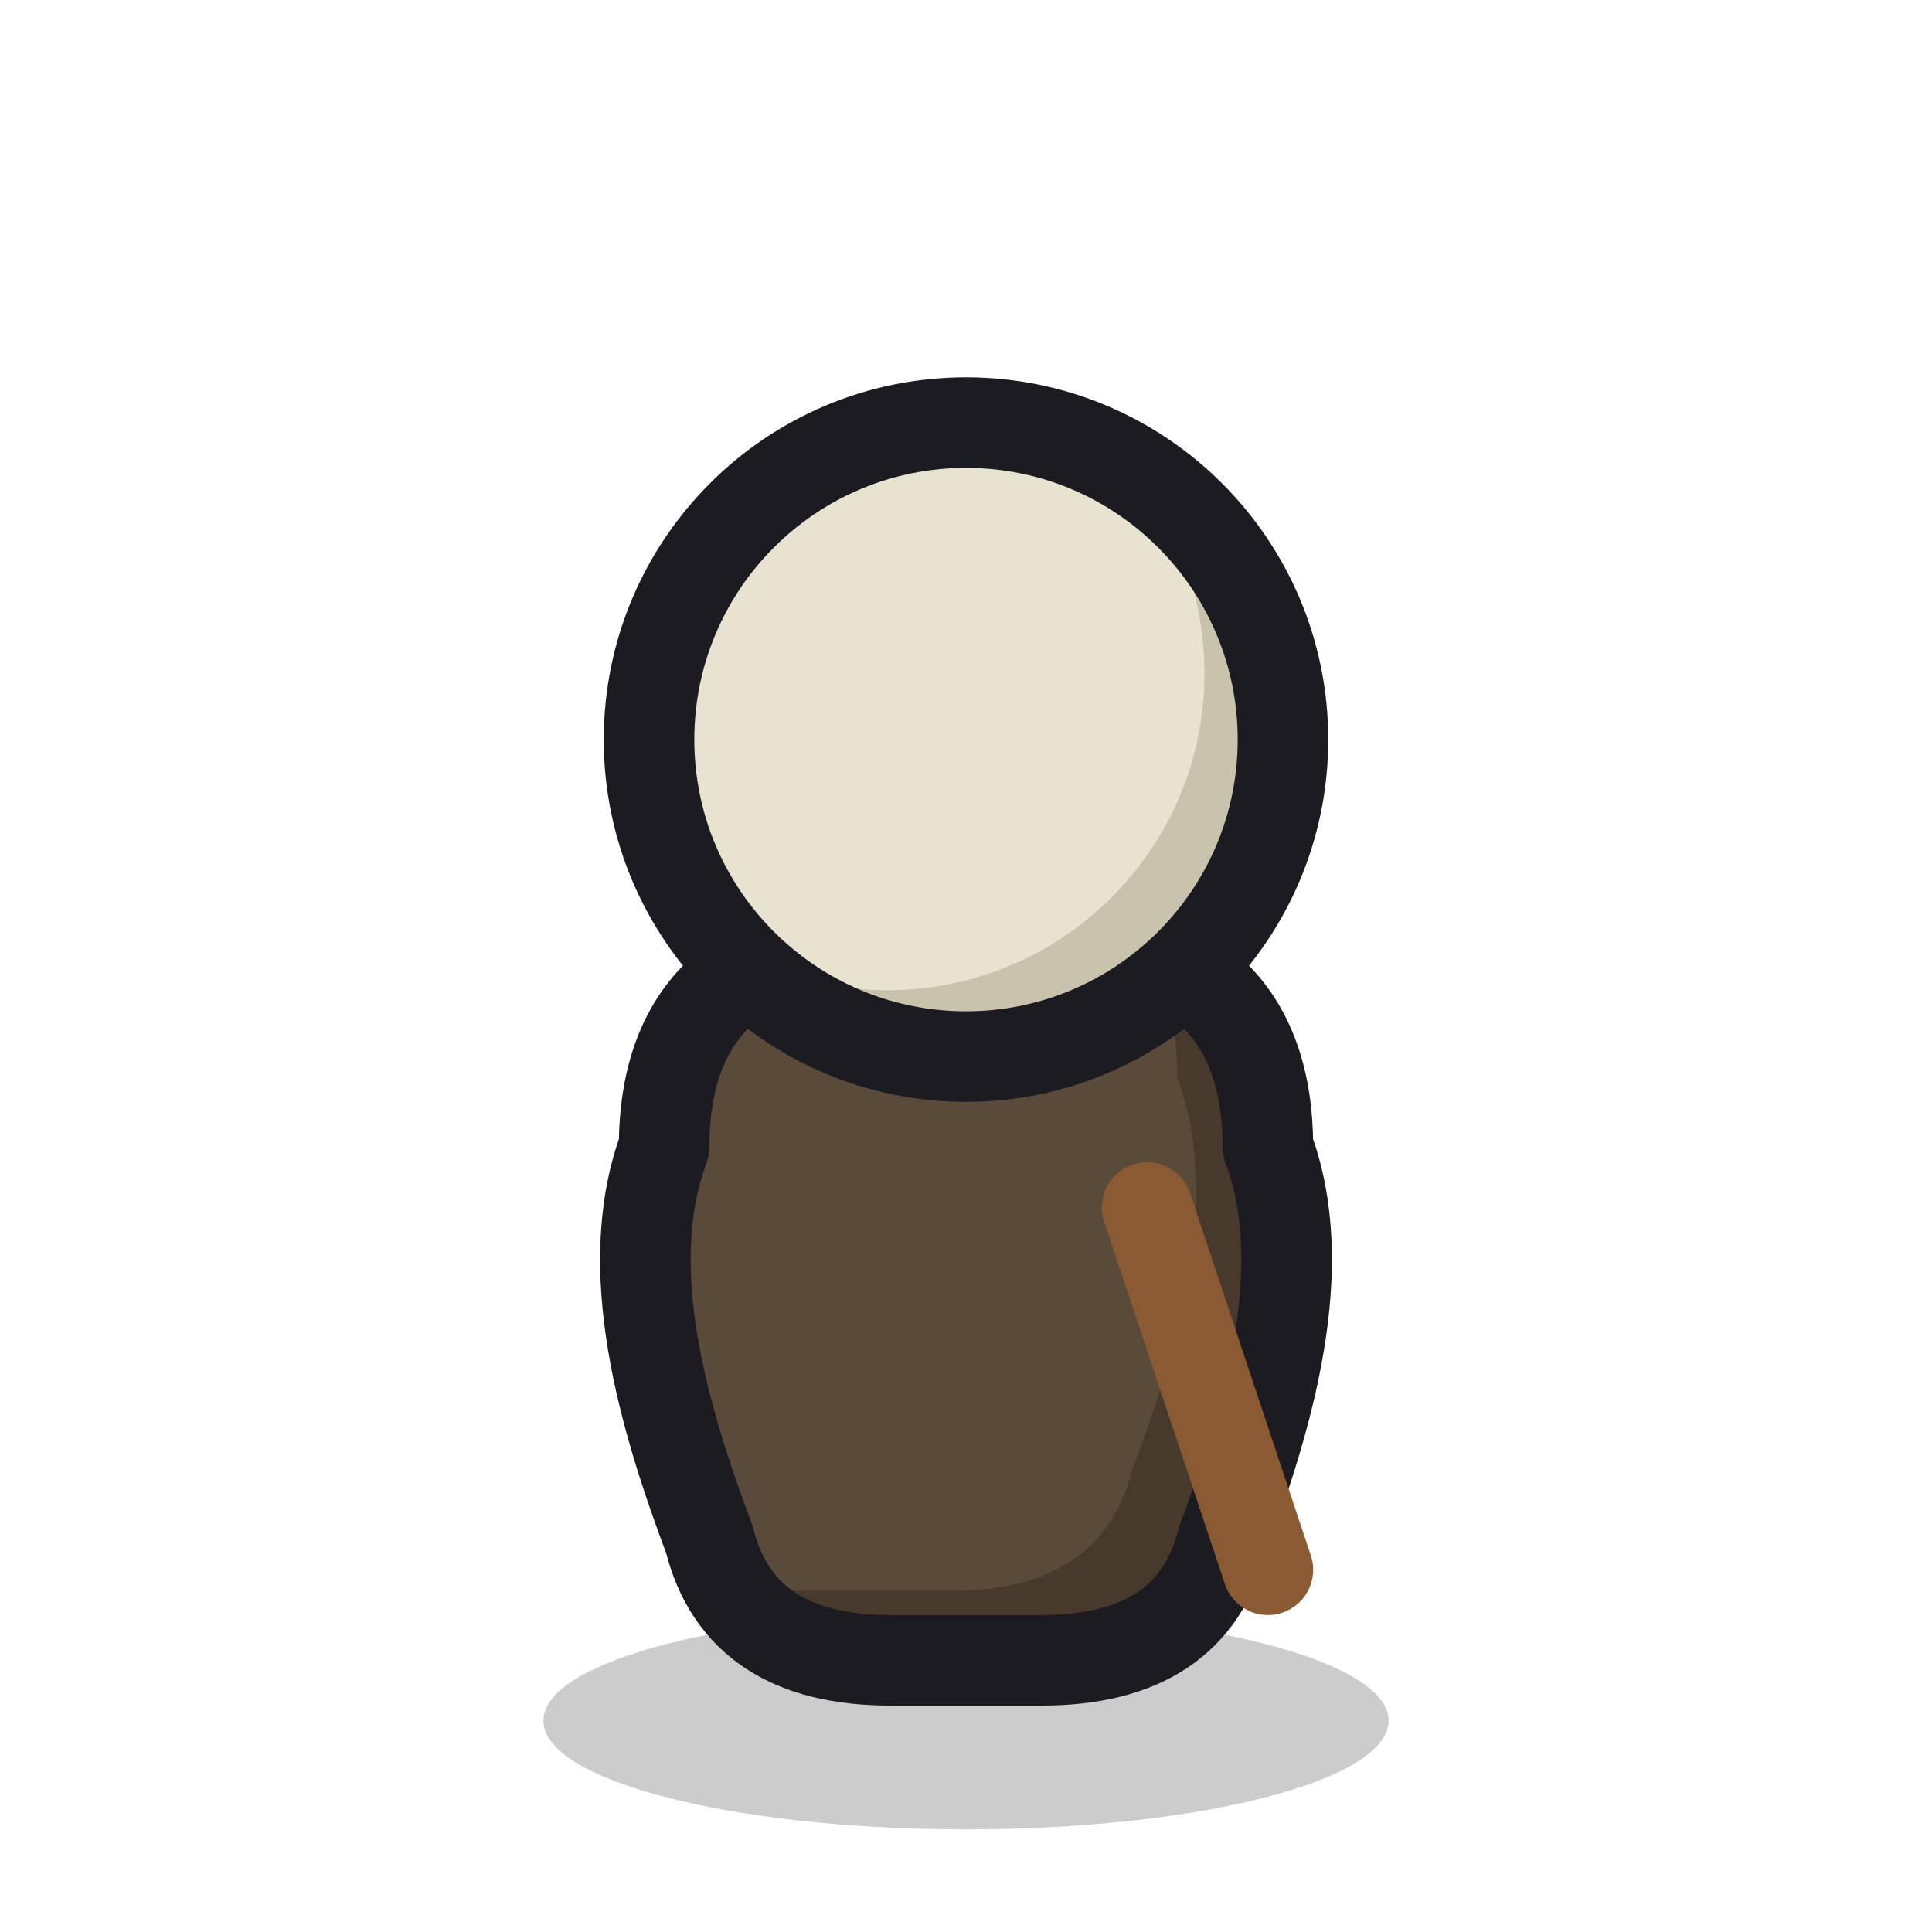
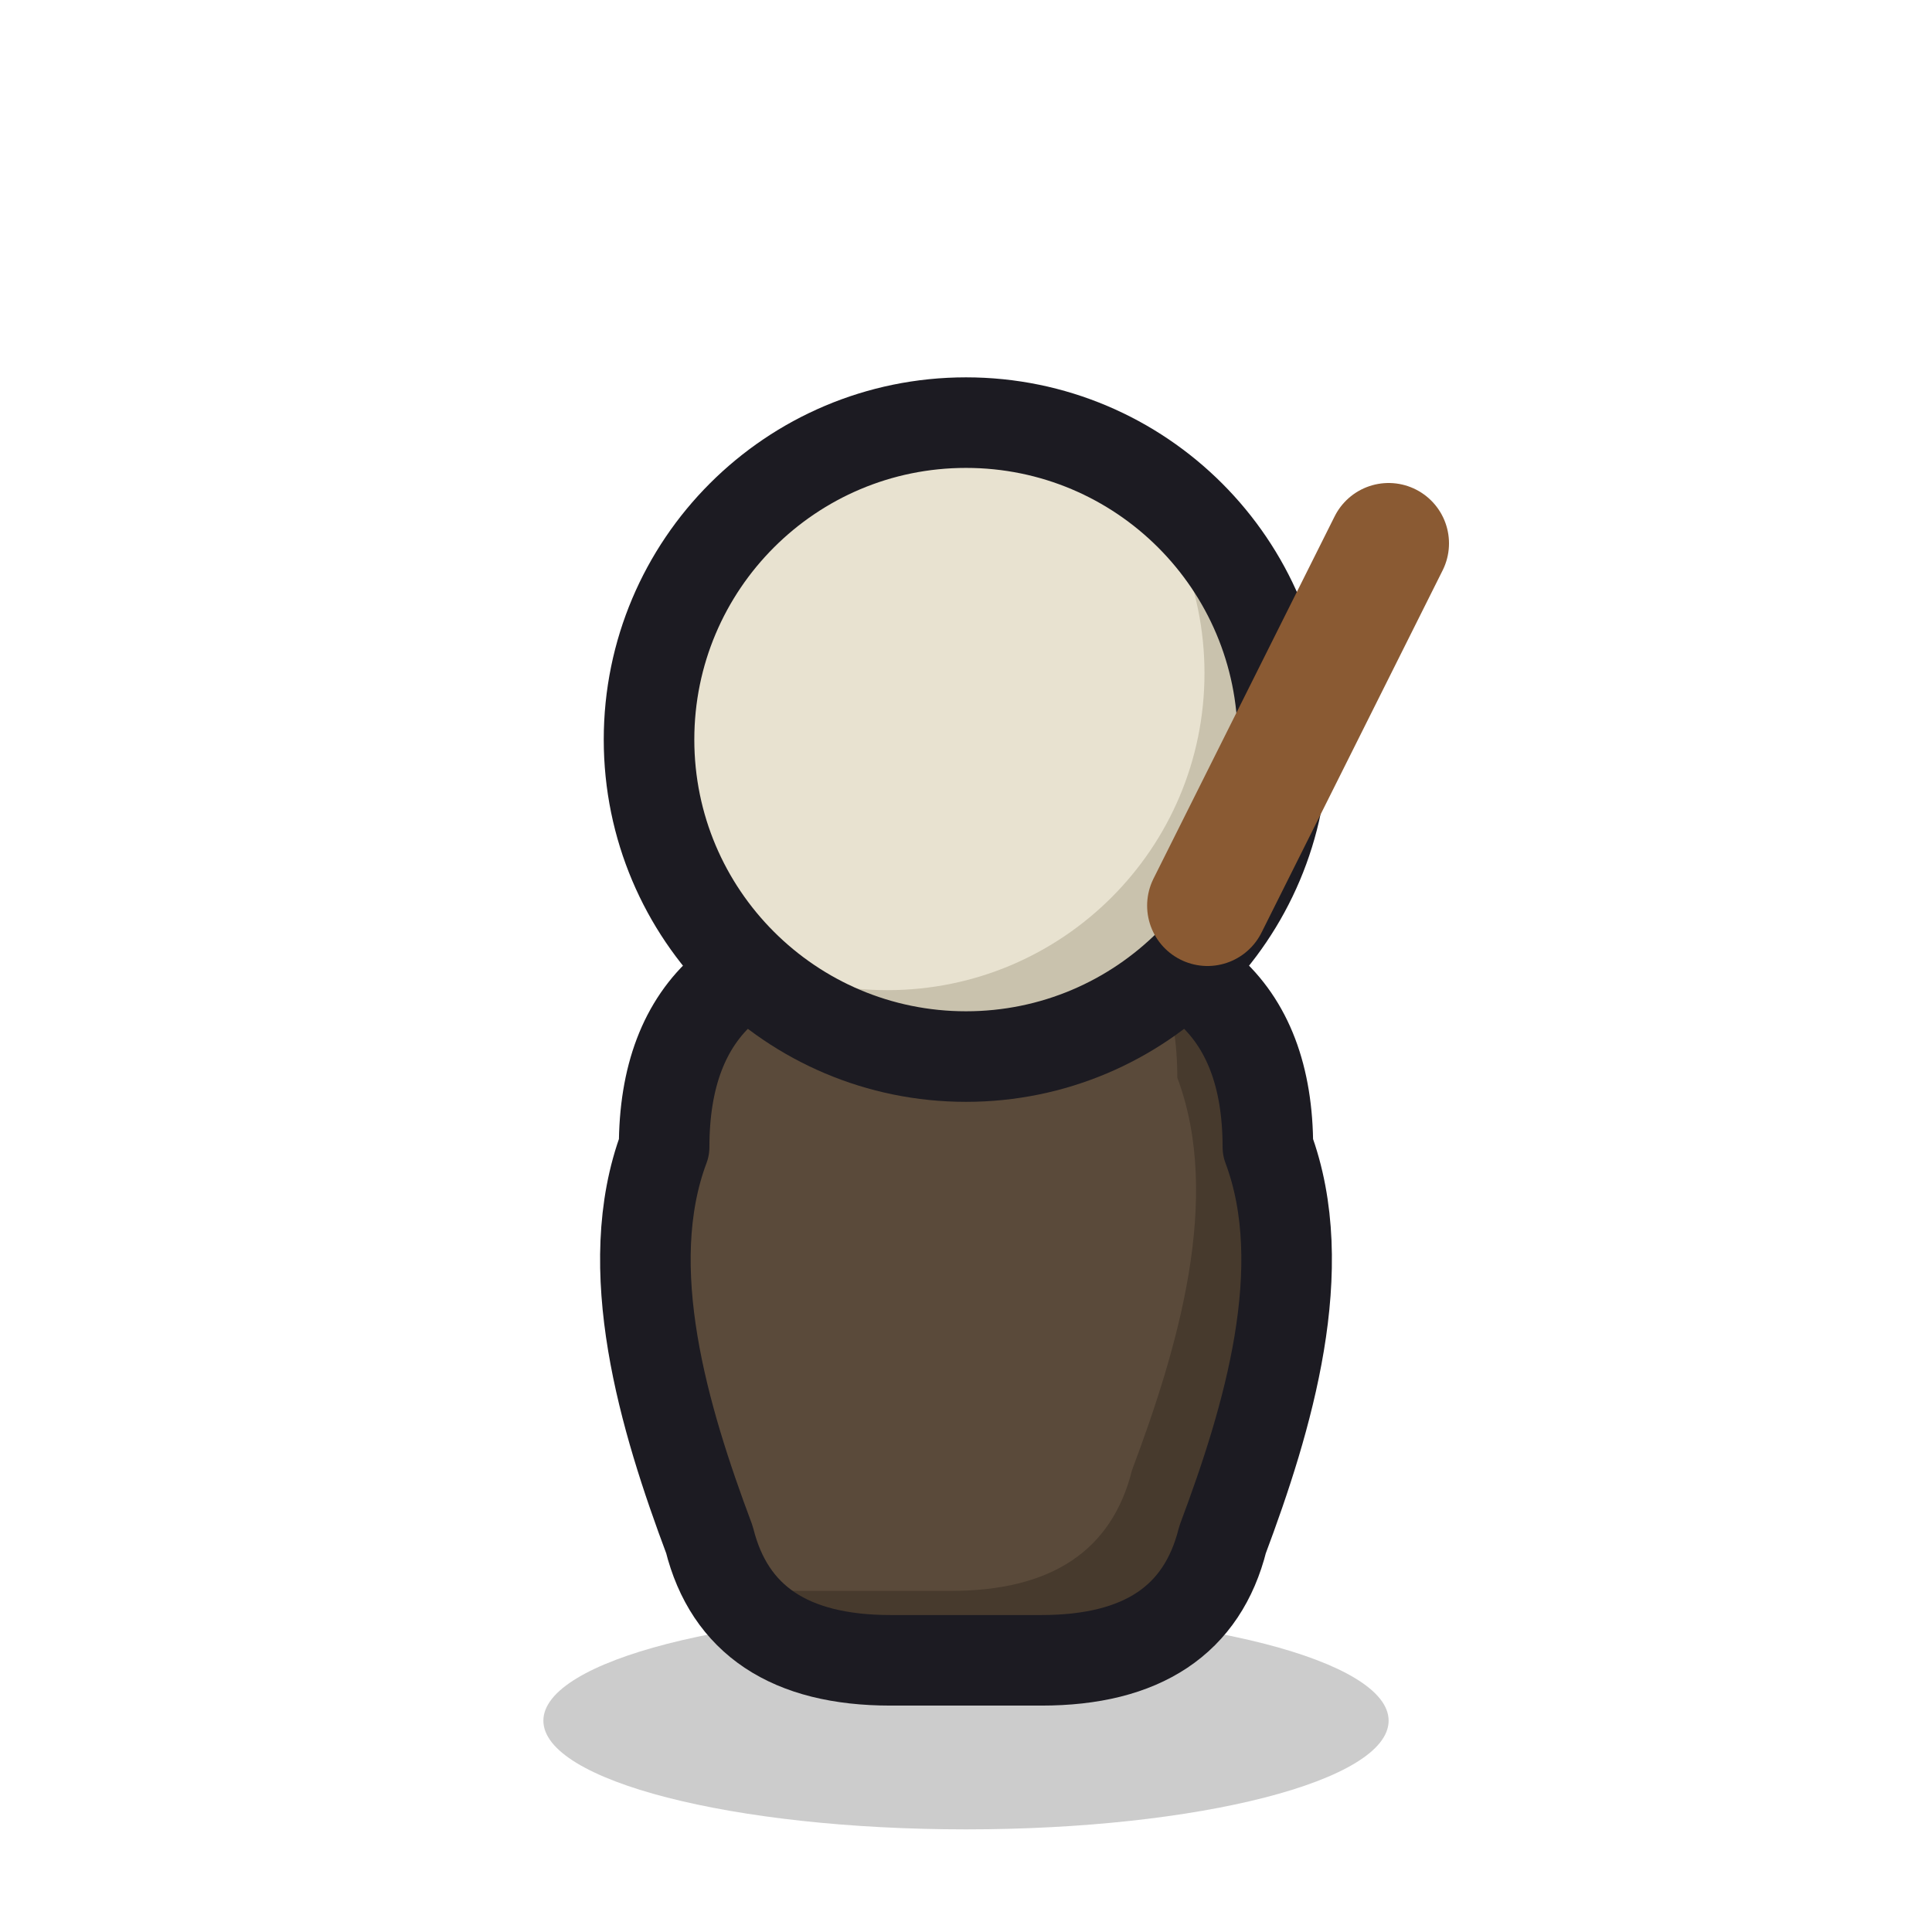
<svg xmlns="http://www.w3.org/2000/svg" width="64" height="64" viewBox="0 0 64 64">
  <ellipse cx="32" cy="57" rx="14.0" ry="3.6" fill="#000" fill-opacity="0.2" />
  <clipPath id="skanorthb">
    <path d="M22.0 38 Q22.0 31 30.0 31 L34.0 31 Q42.0 31 42.0 38 C43.5 42 42.0 47 40.5 51 Q39.5 55 34.5 55 L29.5 55 Q24.5 55 23.5 51 C22.0 47 20.5 42 22.0 38 Z" />
  </clipPath>
  <path d="M22.0 38 Q22.0 31 30.0 31 L34.0 31 Q42.0 31 42.0 38 C43.5 42 42.0 47 40.5 51 Q39.5 55 34.5 55 L29.5 55 Q24.5 55 23.5 51 C22.0 47 20.5 42 22.0 38 Z" fill="#473a2d" />
  <path d="M22.0 38 Q22.0 31 30.0 31 L34.0 31 Q42.0 31 42.0 38 C43.5 42 42.0 47 40.5 51 Q39.5 55 34.5 55 L29.5 55 Q24.5 55 23.5 51 C22.0 47 20.5 42 22.0 38 Z" fill="#5a4a3a" transform="translate(-3.0 -2.3)" clip-path="url(#skanorthbm)" />
  <clipPath id="skanorthbm" transform="translate(3.0 2.3)">
    <path d="M22.0 38 Q22.0 31 30.0 31 L34.0 31 Q42.0 31 42.0 38 C43.5 42 42.0 47 40.5 51 Q39.5 55 34.5 55 L29.5 55 Q24.5 55 23.5 51 C22.0 47 20.5 42 22.0 38 Z" />
  </clipPath>
  <path d="M22.0 38 Q22.0 31 30.0 31 L34.0 31 Q42.0 31 42.0 38 C43.5 42 42.0 47 40.5 51 Q39.5 55 34.5 55 L29.5 55 Q24.5 55 23.5 51 C22.0 47 20.5 42 22.0 38 Z" fill="none" stroke="#1c1b22" stroke-width="3" stroke-linejoin="round" stroke-linecap="round" />
-   <path d="M38 40 L42 52" stroke="#8a5a33" stroke-width="3" stroke-linecap="round" />
  <clipPath id="skanorthh">
    <path d="M21.5 24.5 A10.5 10.5 0 1 0 42.5 24.5 A10.5 10.5 0 1 0 21.5 24.5 Z" />
  </clipPath>
  <path d="M21.5 24.5 A10.5 10.5 0 1 0 42.5 24.5 A10.5 10.5 0 1 0 21.5 24.5 Z" fill="#c9c2ad" />
  <path d="M21.5 24.5 A10.5 10.5 0 1 0 42.5 24.5 A10.5 10.5 0 1 0 21.5 24.5 Z" fill="#e8e2d0" transform="translate(-2.6 -2.2)" clip-path="url(#skanorthhm)" />
  <clipPath id="skanorthhm" transform="translate(2.6 2.2)">
    <path d="M21.5 24.5 A10.5 10.5 0 1 0 42.5 24.5 A10.5 10.5 0 1 0 21.5 24.5 Z" />
  </clipPath>
  <path d="M21.5 24.5 A10.5 10.5 0 1 0 42.5 24.5 A10.5 10.5 0 1 0 21.5 24.5 Z" fill="none" stroke="#1c1b22" stroke-width="3" stroke-linejoin="round" stroke-linecap="round" />
+   <path d="M40 30 L46 18" stroke="#8a5a33" stroke-width="4" stroke-linecap="round" />
</svg>
